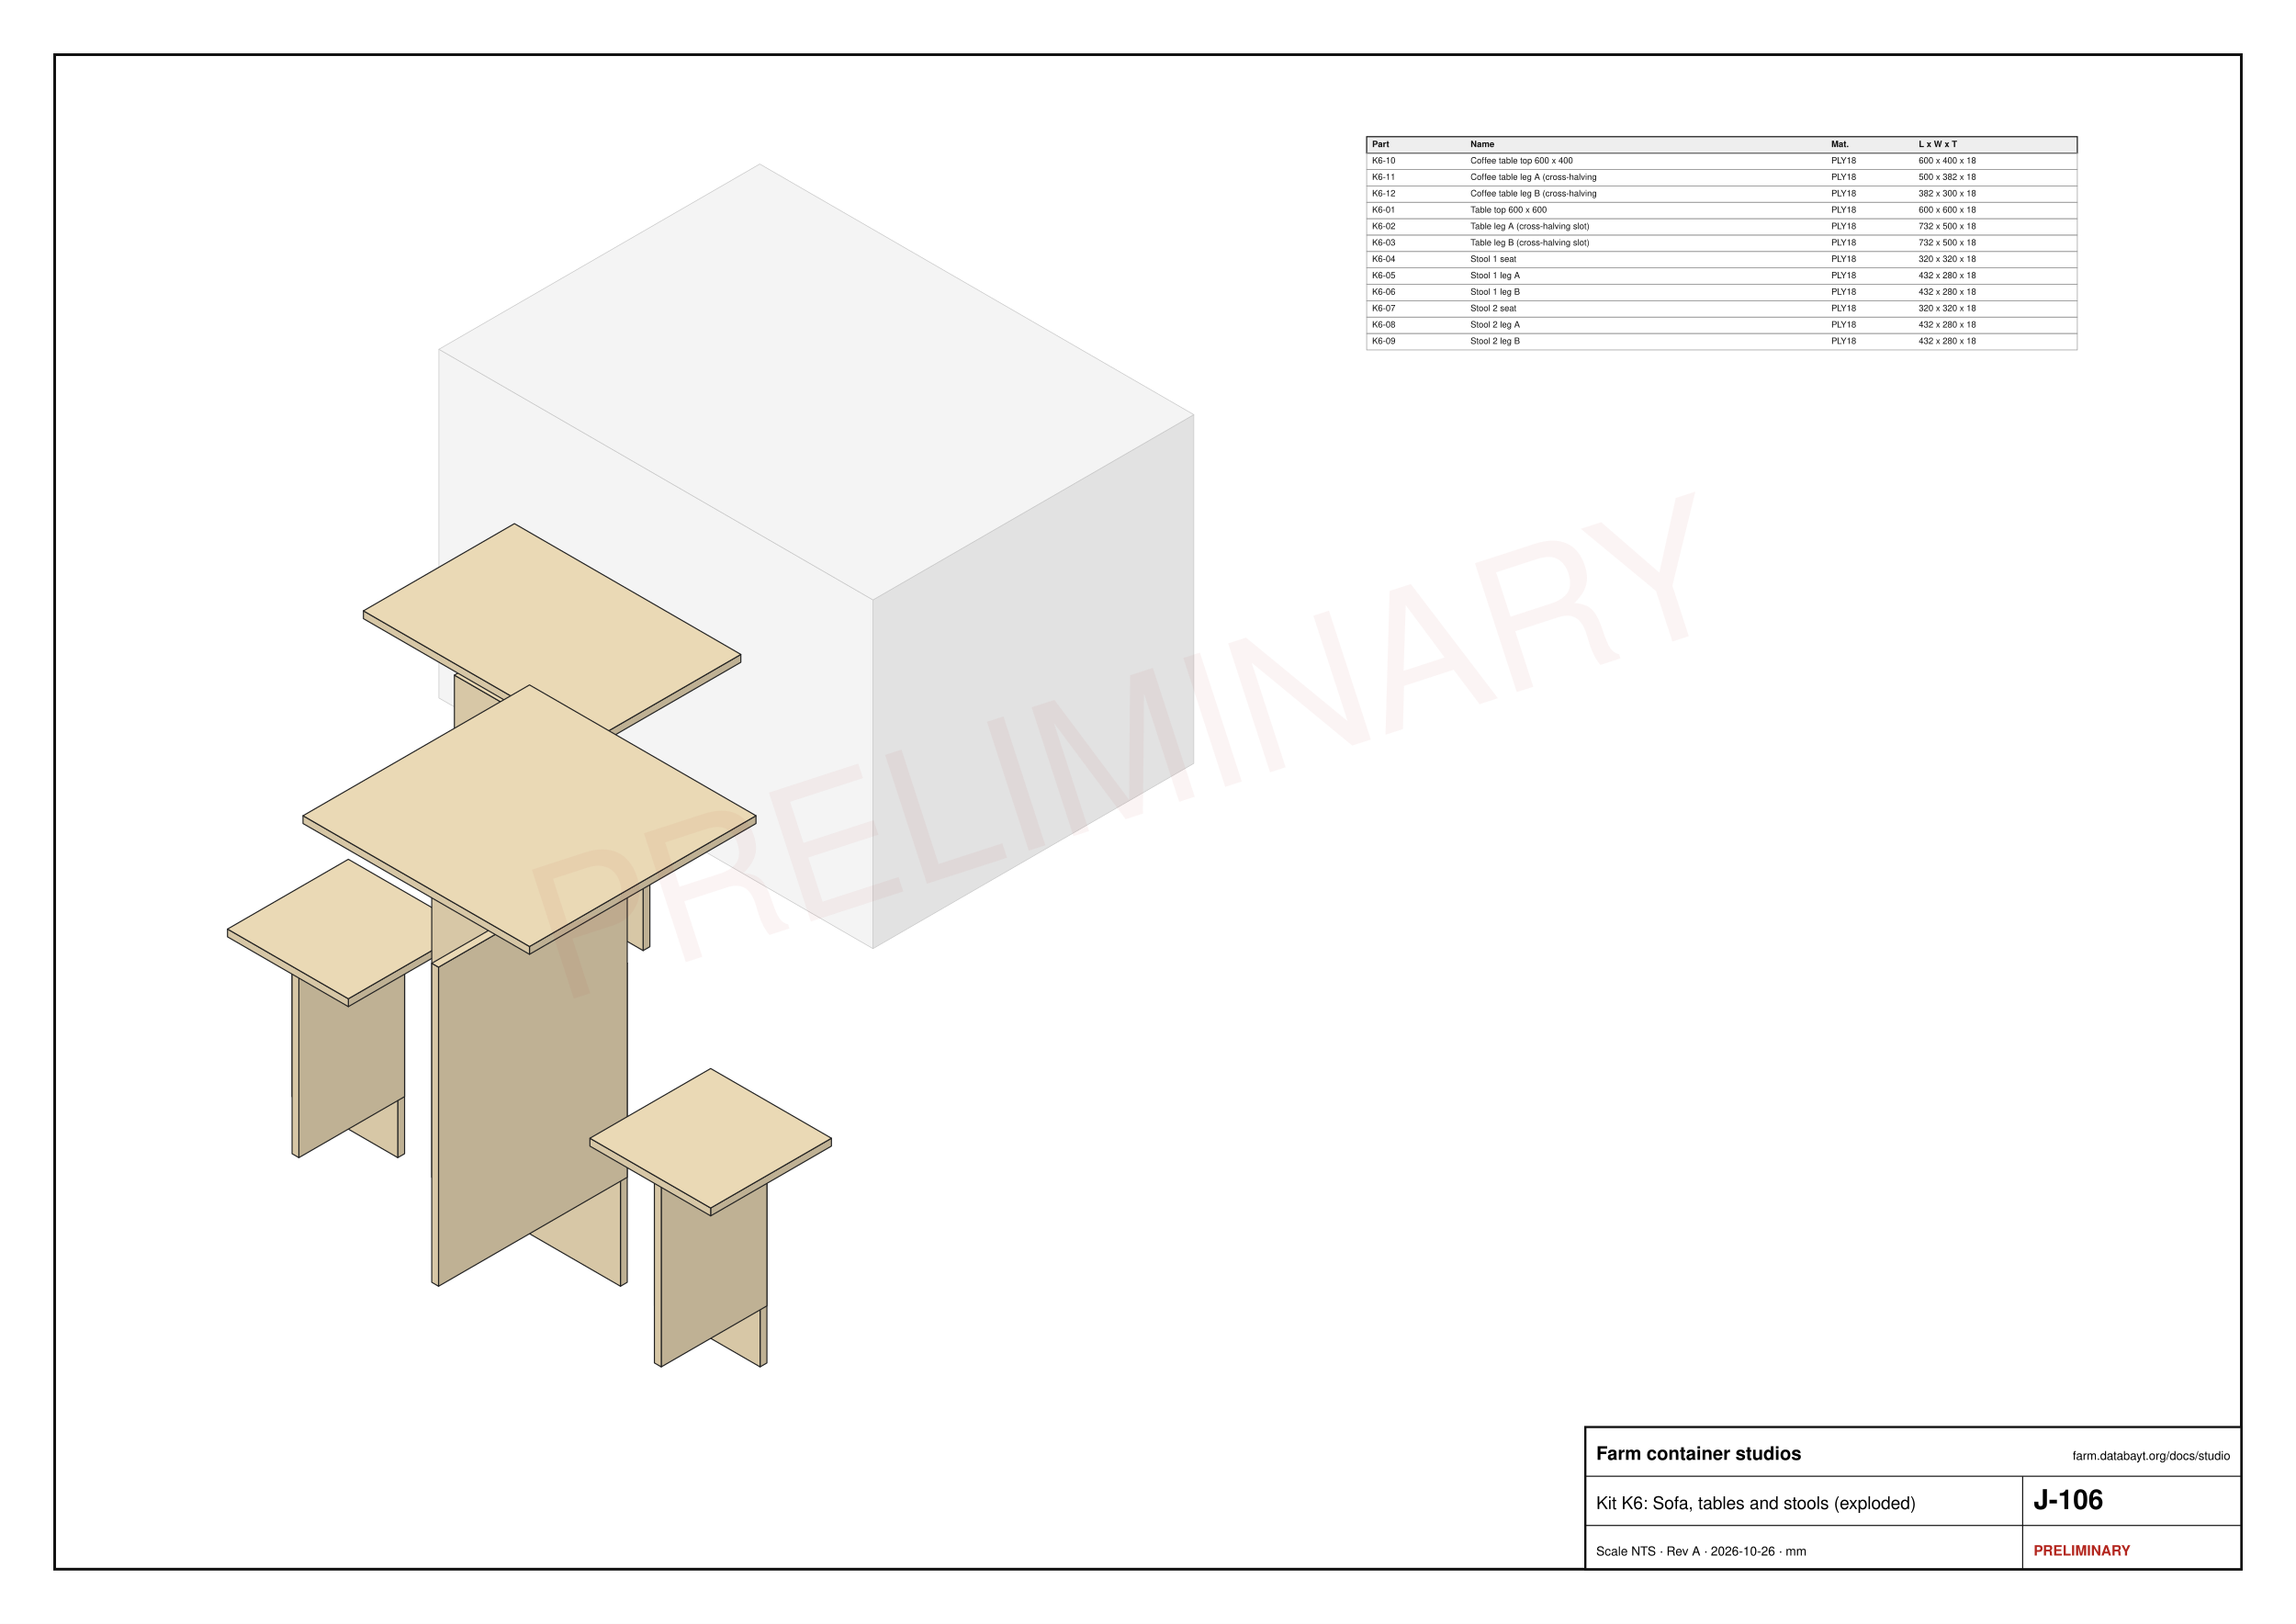
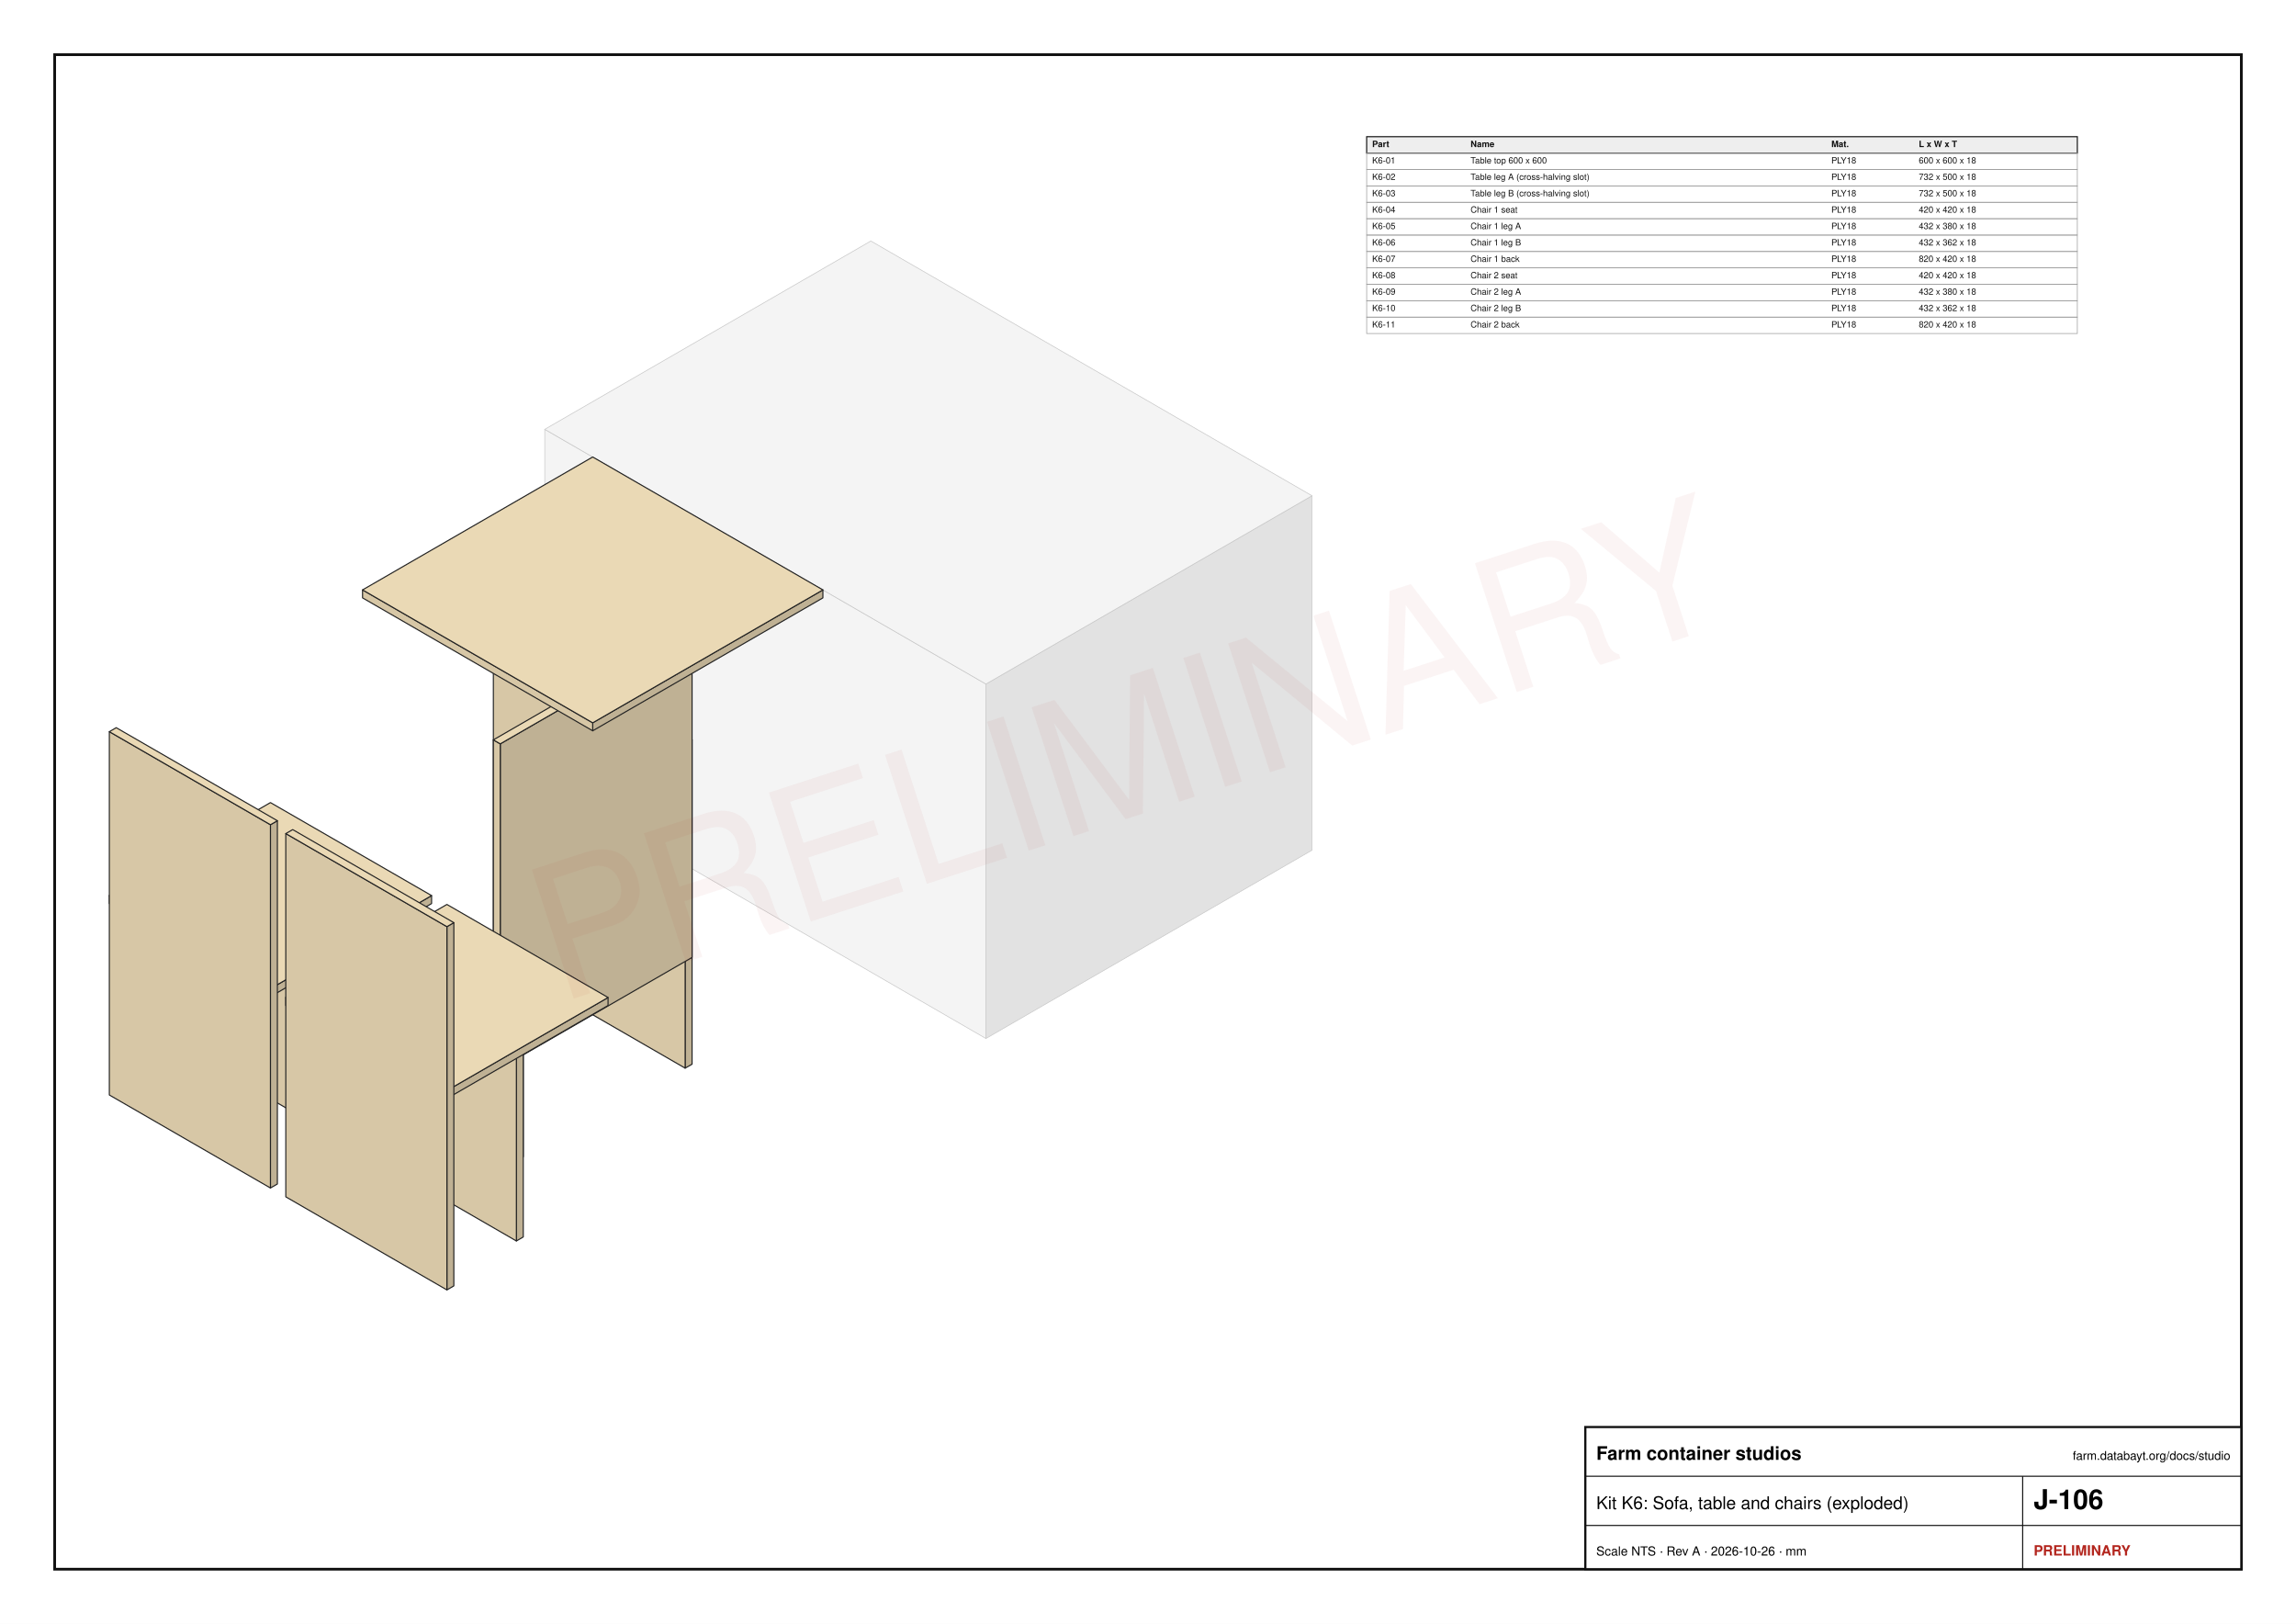
<svg xmlns="http://www.w3.org/2000/svg" width="420mm" height="297mm" viewBox="0 0 420 297" font-family="Helvetica, Arial, sans-serif">
  <rect x="0" y="0" width="420" height="297" fill="#fff" />
  <rect x="10" y="10" width="400" height="277" fill="none" stroke="#111" stroke-width="0.5" />
-   <polygon points="218.38,139.62 159.69,173.5 159.69,109.72 218.38,75.84" fill="#e2e2e2" stroke="#c8c8c8" stroke-width="0.12" stroke-linejoin="round" />
-   <polygon points="80.29,127.66 159.69,173.5 159.69,109.72 80.29,63.88" fill="#f4f4f4" stroke="#c8c8c8" stroke-width="0.12" stroke-linejoin="round" />
-   <polygon points="138.98,30 218.38,75.84 159.69,109.72 80.29,63.88" fill="#f4f4f4" stroke="#c8c8c8" stroke-width="0.12" stroke-linejoin="round" />
-   <polygon points="118.88,173.15 117.64,173.86 117.64,143.41 118.88,142.69" fill="#bfb194" stroke="#222" stroke-width="0.2" stroke-linejoin="round" />
-   <polygon points="83.12,153.93 117.64,173.86 117.64,143.41 83.12,123.48" fill="#d7c7a6" stroke="#222" stroke-width="0.2" stroke-linejoin="round" />
-   <polygon points="84.36,122.76 118.88,142.69 117.64,143.41 83.12,123.48" fill="#ead9b5" stroke="#222" stroke-width="0.2" stroke-linejoin="round" />
-   <polygon points="111.98,157.92 91.27,169.88 91.27,139.42 111.98,127.46" fill="#bfb194" stroke="#222" stroke-width="0.2" stroke-linejoin="round" />
-   <polygon points="90.02,169.16 91.27,169.88 91.27,139.42 90.02,138.7" fill="#d7c7a6" stroke="#222" stroke-width="0.2" stroke-linejoin="round" />
-   <polygon points="110.74,126.75 111.98,127.46 91.27,139.42 90.02,138.7" fill="#ead9b5" stroke="#222" stroke-width="0.2" stroke-linejoin="round" />
-   <polygon points="135.52,121.13 107.91,137.07 107.91,135.64 135.52,119.69" fill="#bfb194" stroke="#222" stroke-width="0.2" stroke-linejoin="round" />
-   <polygon points="66.48,113.15 107.91,137.07 107.91,135.64 66.48,111.72" fill="#d7c7a6" stroke="#222" stroke-width="0.2" stroke-linejoin="round" />
-   <polygon points="94.1,95.77 135.52,119.69 107.91,135.64 66.48,111.72" fill="#ead9b5" stroke="#222" stroke-width="0.2" stroke-linejoin="round" />
-   <polygon points="74.01,211.01 72.76,211.73 72.76,177.29 74.01,176.57" fill="#bfb194" stroke="#222" stroke-width="0.2" stroke-linejoin="round" />
-   <polygon points="53.43,200.57 72.76,211.73 72.76,177.29 53.43,166.13" fill="#d7c7a6" stroke="#222" stroke-width="0.2" stroke-linejoin="round" />
-   <polygon points="54.67,165.41 74.01,176.57 72.76,177.29 53.43,166.13" fill="#ead9b5" stroke="#222" stroke-width="0.2" stroke-linejoin="round" />
-   <polygon points="74.01,200.57 54.67,211.73 54.67,177.29 74.01,166.13" fill="#bfb194" stroke="#222" stroke-width="0.2" stroke-linejoin="round" />
-   <polygon points="53.43,211.01 54.67,211.73 54.67,177.29 53.43,176.57" fill="#d7c7a6" stroke="#222" stroke-width="0.2" stroke-linejoin="round" />
-   <polygon points="72.76,165.41 74.01,166.13 54.67,177.29 53.43,176.57" fill="#ead9b5" stroke="#222" stroke-width="0.2" stroke-linejoin="round" />
-   <polygon points="85.81,171.35 63.72,184.11 63.72,182.67 85.81,169.92" fill="#bfb194" stroke="#222" stroke-width="0.2" stroke-linejoin="round" />
-   <polygon points="41.62,171.35 63.72,184.11 63.72,182.67 41.62,169.92" fill="#d7c7a6" stroke="#222" stroke-width="0.2" stroke-linejoin="round" />
-   <polygon points="63.72,157.16 85.81,169.92 63.72,182.67 41.62,169.92" fill="#ead9b5" stroke="#222" stroke-width="0.2" stroke-linejoin="round" />
-   <polygon points="114.74,234.53 113.5,235.25 113.5,176.89 114.74,176.18" fill="#bfb194" stroke="#222" stroke-width="0.2" stroke-linejoin="round" />
-   <polygon points="78.98,215.32 113.5,235.25 113.5,176.89 78.98,156.96" fill="#d7c7a6" stroke="#222" stroke-width="0.2" stroke-linejoin="round" />
-   <polygon points="80.22,156.24 114.74,176.18 113.5,176.89 78.98,156.96" fill="#ead9b5" stroke="#222" stroke-width="0.2" stroke-linejoin="round" />
-   <polygon points="114.74,215.32 80.22,235.25 80.22,176.89 114.74,156.96" fill="#bfb194" stroke="#222" stroke-width="0.2" stroke-linejoin="round" />
-   <polygon points="78.98,234.53 80.22,235.25 80.22,176.89 78.98,176.18" fill="#d7c7a6" stroke="#222" stroke-width="0.2" stroke-linejoin="round" />
-   <polygon points="113.5,156.24 114.74,156.96 80.22,176.89 78.98,176.18" fill="#ead9b5" stroke="#222" stroke-width="0.2" stroke-linejoin="round" />
-   <polygon points="140.29,249.28 139.04,250 139.04,215.56 140.29,214.84" fill="#bfb194" stroke="#222" stroke-width="0.2" stroke-linejoin="round" />
-   <polygon points="119.71,238.84 139.04,250 139.04,215.56 119.71,204.4" fill="#d7c7a6" stroke="#222" stroke-width="0.2" stroke-linejoin="round" />
-   <polygon points="120.96,203.68 140.29,214.84 139.04,215.56 119.71,204.4" fill="#ead9b5" stroke="#222" stroke-width="0.2" stroke-linejoin="round" />
-   <polygon points="140.29,238.84 120.96,250 120.96,215.56 140.29,204.4" fill="#bfb194" stroke="#222" stroke-width="0.2" stroke-linejoin="round" />
-   <polygon points="119.71,249.28 120.96,250 120.96,215.56 119.71,214.84" fill="#d7c7a6" stroke="#222" stroke-width="0.2" stroke-linejoin="round" />
-   <polygon points="139.04,203.68 140.29,204.4 120.96,215.56 119.71,214.84" fill="#ead9b5" stroke="#222" stroke-width="0.2" stroke-linejoin="round" />
-   <polygon points="152.09,209.62 130,222.38 130,220.94 152.09,208.18" fill="#bfb194" stroke="#222" stroke-width="0.2" stroke-linejoin="round" />
-   <polygon points="107.91,209.62 130,222.38 130,220.94 107.91,208.18" fill="#d7c7a6" stroke="#222" stroke-width="0.2" stroke-linejoin="round" />
-   <polygon points="130,195.43 152.09,208.18 130,220.94 107.91,208.18" fill="#ead9b5" stroke="#222" stroke-width="0.2" stroke-linejoin="round" />
-   <polygon points="138.29,150.62 96.86,174.54 96.86,173.11 138.29,149.19" fill="#bfb194" stroke="#222" stroke-width="0.2" stroke-linejoin="round" />
-   <polygon points="55.43,150.62 96.86,174.54 96.86,173.11 55.43,149.19" fill="#d7c7a6" stroke="#222" stroke-width="0.2" stroke-linejoin="round" />
-   <polygon points="96.86,125.27 138.29,149.19 96.86,173.11 55.43,149.19" fill="#ead9b5" stroke="#222" stroke-width="0.2" stroke-linejoin="round" />
+   <polygon points="240,155.5 180.35,189.94 180.35,125.11 240,90.67" fill="#e2e2e2" stroke="#c8c8c8" stroke-width="0.12" stroke-linejoin="round" />
+   <polygon points="99.65,143.34 180.35,189.94 180.35,125.11 99.65,78.52" fill="#f4f4f4" stroke="#c8c8c8" stroke-width="0.12" stroke-linejoin="round" />
+   <polygon points="159.3,44.08 240,90.67 180.35,125.11 99.65,78.52" fill="#f4f4f4" stroke="#c8c8c8" stroke-width="0.12" stroke-linejoin="round" />
+   <polygon points="126.6,194.64 125.33,195.36 125.33,136.05 126.6,135.32" fill="#bfb194" stroke="#222" stroke-width="0.2" stroke-linejoin="round" />
+   <polygon points="90.25,175.11 125.33,195.36 125.33,136.05 90.25,115.79" fill="#d7c7a6" stroke="#222" stroke-width="0.2" stroke-linejoin="round" />
+   <polygon points="91.51,115.06 126.6,135.32 125.33,136.05 90.25,115.79" fill="#ead9b5" stroke="#222" stroke-width="0.2" stroke-linejoin="round" />
+   <polygon points="126.6,175.11 91.51,195.36 91.51,136.05 126.6,115.79" fill="#bfb194" stroke="#222" stroke-width="0.2" stroke-linejoin="round" />
+   <polygon points="90.25,194.64 91.51,195.36 91.51,136.05 90.25,135.32" fill="#d7c7a6" stroke="#222" stroke-width="0.2" stroke-linejoin="round" />
+   <polygon points="125.33,115.06 126.6,115.79 91.51,136.05 90.25,135.32" fill="#ead9b5" stroke="#222" stroke-width="0.2" stroke-linejoin="round" />
+   <polygon points="63.44,192.93 38.04,207.6 38.04,172.59 63.44,157.93" fill="#bfb194" stroke="#222" stroke-width="0.2" stroke-linejoin="round" />
+   <polygon points="36.77,206.87 38.04,207.6 38.04,172.59 36.77,171.87" fill="#d7c7a6" stroke="#222" stroke-width="0.2" stroke-linejoin="round" />
+   <polygon points="62.18,157.2 63.44,157.93 38.04,172.59 36.77,171.87" fill="#ead9b5" stroke="#222" stroke-width="0.2" stroke-linejoin="round" />
+   <polygon points="63.44,207.6 62.18,208.33 62.18,173.32 63.44,172.59" fill="#bfb194" stroke="#222" stroke-width="0.2" stroke-linejoin="round" />
+   <polygon points="35.51,192.93 62.18,208.33 62.18,173.32 35.51,157.93" fill="#d7c7a6" stroke="#222" stroke-width="0.2" stroke-linejoin="round" />
+   <polygon points="36.77,157.2 63.44,172.59 62.18,173.32 35.51,157.93" fill="#ead9b5" stroke="#222" stroke-width="0.2" stroke-linejoin="round" />
+   <polygon points="78.95,165.26 49.47,182.28 49.47,180.82 78.95,163.8" fill="#bfb194" stroke="#222" stroke-width="0.2" stroke-linejoin="round" />
+   <polygon points="20,165.26 49.47,182.28 49.47,180.82 20,163.8" fill="#d7c7a6" stroke="#222" stroke-width="0.2" stroke-linejoin="round" />
+   <polygon points="49.47,146.79 78.95,163.8 49.47,180.82 20,163.8" fill="#ead9b5" stroke="#222" stroke-width="0.2" stroke-linejoin="round" />
+   <polygon points="150.53,109.35 108.42,133.66 108.42,132.2 150.53,107.89" fill="#bfb194" stroke="#222" stroke-width="0.2" stroke-linejoin="round" />
+   <polygon points="66.32,109.35 108.42,133.66 108.42,132.2 66.32,107.89" fill="#d7c7a6" stroke="#222" stroke-width="0.2" stroke-linejoin="round" />
+   <polygon points="108.42,83.58 150.53,107.89 108.42,132.2 66.32,107.89" fill="#ead9b5" stroke="#222" stroke-width="0.2" stroke-linejoin="round" />
+   <polygon points="50.74,216.55 49.47,217.28 49.47,150.84 50.74,150.11" fill="#bfb194" stroke="#222" stroke-width="0.2" stroke-linejoin="round" />
+   <polygon points="20,200.27 49.47,217.28 49.47,150.84 20,133.82" fill="#d7c7a6" stroke="#222" stroke-width="0.2" stroke-linejoin="round" />
+   <polygon points="21.26,133.09 50.74,150.11 49.47,150.84 20,133.82" fill="#ead9b5" stroke="#222" stroke-width="0.2" stroke-linejoin="round" />
+   <polygon points="95.72,211.57 70.32,226.24 70.32,191.23 95.72,176.57" fill="#bfb194" stroke="#222" stroke-width="0.2" stroke-linejoin="round" />
+   <polygon points="69.05,225.51 70.32,226.24 70.32,191.23 69.05,190.5" fill="#d7c7a6" stroke="#222" stroke-width="0.2" stroke-linejoin="round" />
+   <polygon points="94.46,175.84 95.72,176.57 70.32,191.23 69.05,190.5" fill="#ead9b5" stroke="#222" stroke-width="0.2" stroke-linejoin="round" />
+   <polygon points="95.72,226.24 94.46,226.97 94.46,191.96 95.72,191.23" fill="#bfb194" stroke="#222" stroke-width="0.2" stroke-linejoin="round" />
+   <polygon points="67.79,211.57 94.46,226.97 94.46,191.96 67.79,176.57" fill="#d7c7a6" stroke="#222" stroke-width="0.2" stroke-linejoin="round" />
+   <polygon points="69.05,175.84 95.72,191.23 94.46,191.96 67.79,176.57" fill="#ead9b5" stroke="#222" stroke-width="0.2" stroke-linejoin="round" />
+   <polygon points="111.23,183.9 81.75,200.92 81.75,199.46 111.23,182.44" fill="#bfb194" stroke="#222" stroke-width="0.2" stroke-linejoin="round" />
+   <polygon points="52.28,183.9 81.75,200.92 81.75,199.46 52.28,182.44" fill="#d7c7a6" stroke="#222" stroke-width="0.2" stroke-linejoin="round" />
+   <polygon points="81.75,165.42 111.23,182.44 81.75,199.46 52.28,182.44" fill="#ead9b5" stroke="#222" stroke-width="0.2" stroke-linejoin="round" />
+   <polygon points="83.02,235.19 81.75,235.92 81.75,169.48 83.02,168.75" fill="#bfb194" stroke="#222" stroke-width="0.2" stroke-linejoin="round" />
+   <polygon points="52.28,218.9 81.75,235.92 81.75,169.48 52.28,152.46" fill="#d7c7a6" stroke="#222" stroke-width="0.2" stroke-linejoin="round" />
+   <polygon points="53.54,151.73 83.02,168.75 81.75,169.48 52.28,152.46" fill="#ead9b5" stroke="#222" stroke-width="0.2" stroke-linejoin="round" />
  <rect x="250" y="25" width="130" height="3" fill="#eee" stroke="#111" stroke-width="0.2" />
  <text x="251" y="26.9" font-size="1.6" text-anchor="start" font-weight="bold" fill="#111">Part</text>
  <text x="269" y="26.9" font-size="1.6" text-anchor="start" font-weight="bold" fill="#111">Name</text>
  <text x="335" y="26.9" font-size="1.6" text-anchor="start" font-weight="bold" fill="#111">Mat.</text>
  <text x="351" y="26.9" font-size="1.6" text-anchor="start" font-weight="bold" fill="#111">L x W x T</text>
  <rect x="250" y="28" width="130" height="3" fill="none" stroke="#999" stroke-width="0.12" />
-   <text x="251" y="29.9" font-size="1.6" text-anchor="start" font-weight="normal" fill="#111">K6-10</text>
-   <text x="269" y="29.9" font-size="1.6" text-anchor="start" font-weight="normal" fill="#111">Coffee table top 600 x 400</text>
+   <text x="251" y="29.9" font-size="1.6" text-anchor="start" font-weight="normal" fill="#111">K6-01</text>
+   <text x="269" y="29.9" font-size="1.6" text-anchor="start" font-weight="normal" fill="#111">Table top 600 x 600</text>
  <text x="335" y="29.9" font-size="1.6" text-anchor="start" font-weight="normal" fill="#111">PLY18</text>
-   <text x="351" y="29.9" font-size="1.6" text-anchor="start" font-weight="normal" fill="#111">600 x 400 x 18</text>
+   <text x="351" y="29.9" font-size="1.6" text-anchor="start" font-weight="normal" fill="#111">600 x 600 x 18</text>
  <rect x="250" y="31" width="130" height="3" fill="none" stroke="#999" stroke-width="0.12" />
-   <text x="251" y="32.9" font-size="1.6" text-anchor="start" font-weight="normal" fill="#111">K6-11</text>
-   <text x="269" y="32.9" font-size="1.6" text-anchor="start" font-weight="normal" fill="#111">Coffee table leg A (cross-halving </text>
+   <text x="251" y="32.9" font-size="1.6" text-anchor="start" font-weight="normal" fill="#111">K6-02</text>
+   <text x="269" y="32.9" font-size="1.6" text-anchor="start" font-weight="normal" fill="#111">Table leg A (cross-halving slot)</text>
  <text x="335" y="32.9" font-size="1.6" text-anchor="start" font-weight="normal" fill="#111">PLY18</text>
-   <text x="351" y="32.9" font-size="1.6" text-anchor="start" font-weight="normal" fill="#111">500 x 382 x 18</text>
+   <text x="351" y="32.9" font-size="1.6" text-anchor="start" font-weight="normal" fill="#111">732 x 500 x 18</text>
  <rect x="250" y="34" width="130" height="3" fill="none" stroke="#999" stroke-width="0.12" />
-   <text x="251" y="35.9" font-size="1.6" text-anchor="start" font-weight="normal" fill="#111">K6-12</text>
-   <text x="269" y="35.9" font-size="1.6" text-anchor="start" font-weight="normal" fill="#111">Coffee table leg B (cross-halving </text>
+   <text x="251" y="35.9" font-size="1.6" text-anchor="start" font-weight="normal" fill="#111">K6-03</text>
+   <text x="269" y="35.9" font-size="1.6" text-anchor="start" font-weight="normal" fill="#111">Table leg B (cross-halving slot)</text>
  <text x="335" y="35.9" font-size="1.6" text-anchor="start" font-weight="normal" fill="#111">PLY18</text>
-   <text x="351" y="35.9" font-size="1.6" text-anchor="start" font-weight="normal" fill="#111">382 x 300 x 18</text>
+   <text x="351" y="35.9" font-size="1.6" text-anchor="start" font-weight="normal" fill="#111">732 x 500 x 18</text>
  <rect x="250" y="37" width="130" height="3" fill="none" stroke="#999" stroke-width="0.12" />
-   <text x="251" y="38.9" font-size="1.6" text-anchor="start" font-weight="normal" fill="#111">K6-01</text>
-   <text x="269" y="38.9" font-size="1.6" text-anchor="start" font-weight="normal" fill="#111">Table top 600 x 600</text>
+   <text x="251" y="38.9" font-size="1.6" text-anchor="start" font-weight="normal" fill="#111">K6-04</text>
+   <text x="269" y="38.9" font-size="1.6" text-anchor="start" font-weight="normal" fill="#111">Chair 1 seat</text>
  <text x="335" y="38.9" font-size="1.6" text-anchor="start" font-weight="normal" fill="#111">PLY18</text>
-   <text x="351" y="38.9" font-size="1.6" text-anchor="start" font-weight="normal" fill="#111">600 x 600 x 18</text>
+   <text x="351" y="38.9" font-size="1.6" text-anchor="start" font-weight="normal" fill="#111">420 x 420 x 18</text>
  <rect x="250" y="40" width="130" height="3" fill="none" stroke="#999" stroke-width="0.12" />
-   <text x="251" y="41.9" font-size="1.6" text-anchor="start" font-weight="normal" fill="#111">K6-02</text>
-   <text x="269" y="41.9" font-size="1.6" text-anchor="start" font-weight="normal" fill="#111">Table leg A (cross-halving slot)</text>
+   <text x="251" y="41.9" font-size="1.6" text-anchor="start" font-weight="normal" fill="#111">K6-05</text>
+   <text x="269" y="41.9" font-size="1.6" text-anchor="start" font-weight="normal" fill="#111">Chair 1 leg A</text>
  <text x="335" y="41.9" font-size="1.6" text-anchor="start" font-weight="normal" fill="#111">PLY18</text>
-   <text x="351" y="41.9" font-size="1.6" text-anchor="start" font-weight="normal" fill="#111">732 x 500 x 18</text>
+   <text x="351" y="41.9" font-size="1.6" text-anchor="start" font-weight="normal" fill="#111">432 x 380 x 18</text>
  <rect x="250" y="43" width="130" height="3" fill="none" stroke="#999" stroke-width="0.12" />
-   <text x="251" y="44.9" font-size="1.6" text-anchor="start" font-weight="normal" fill="#111">K6-03</text>
-   <text x="269" y="44.9" font-size="1.6" text-anchor="start" font-weight="normal" fill="#111">Table leg B (cross-halving slot)</text>
+   <text x="251" y="44.9" font-size="1.6" text-anchor="start" font-weight="normal" fill="#111">K6-06</text>
+   <text x="269" y="44.9" font-size="1.6" text-anchor="start" font-weight="normal" fill="#111">Chair 1 leg B</text>
  <text x="335" y="44.9" font-size="1.6" text-anchor="start" font-weight="normal" fill="#111">PLY18</text>
-   <text x="351" y="44.9" font-size="1.6" text-anchor="start" font-weight="normal" fill="#111">732 x 500 x 18</text>
+   <text x="351" y="44.9" font-size="1.6" text-anchor="start" font-weight="normal" fill="#111">432 x 362 x 18</text>
  <rect x="250" y="46" width="130" height="3" fill="none" stroke="#999" stroke-width="0.12" />
-   <text x="251" y="47.9" font-size="1.6" text-anchor="start" font-weight="normal" fill="#111">K6-04</text>
-   <text x="269" y="47.9" font-size="1.6" text-anchor="start" font-weight="normal" fill="#111">Stool 1 seat</text>
+   <text x="251" y="47.9" font-size="1.6" text-anchor="start" font-weight="normal" fill="#111">K6-07</text>
+   <text x="269" y="47.9" font-size="1.6" text-anchor="start" font-weight="normal" fill="#111">Chair 1 back</text>
  <text x="335" y="47.9" font-size="1.6" text-anchor="start" font-weight="normal" fill="#111">PLY18</text>
-   <text x="351" y="47.9" font-size="1.6" text-anchor="start" font-weight="normal" fill="#111">320 x 320 x 18</text>
+   <text x="351" y="47.9" font-size="1.6" text-anchor="start" font-weight="normal" fill="#111">820 x 420 x 18</text>
  <rect x="250" y="49" width="130" height="3" fill="none" stroke="#999" stroke-width="0.12" />
-   <text x="251" y="50.9" font-size="1.6" text-anchor="start" font-weight="normal" fill="#111">K6-05</text>
-   <text x="269" y="50.9" font-size="1.6" text-anchor="start" font-weight="normal" fill="#111">Stool 1 leg A</text>
+   <text x="251" y="50.9" font-size="1.6" text-anchor="start" font-weight="normal" fill="#111">K6-08</text>
+   <text x="269" y="50.9" font-size="1.6" text-anchor="start" font-weight="normal" fill="#111">Chair 2 seat</text>
  <text x="335" y="50.9" font-size="1.6" text-anchor="start" font-weight="normal" fill="#111">PLY18</text>
-   <text x="351" y="50.9" font-size="1.6" text-anchor="start" font-weight="normal" fill="#111">432 x 280 x 18</text>
+   <text x="351" y="50.9" font-size="1.6" text-anchor="start" font-weight="normal" fill="#111">420 x 420 x 18</text>
  <rect x="250" y="52" width="130" height="3" fill="none" stroke="#999" stroke-width="0.12" />
-   <text x="251" y="53.9" font-size="1.6" text-anchor="start" font-weight="normal" fill="#111">K6-06</text>
-   <text x="269" y="53.9" font-size="1.6" text-anchor="start" font-weight="normal" fill="#111">Stool 1 leg B</text>
+   <text x="251" y="53.9" font-size="1.6" text-anchor="start" font-weight="normal" fill="#111">K6-09</text>
+   <text x="269" y="53.9" font-size="1.6" text-anchor="start" font-weight="normal" fill="#111">Chair 2 leg A</text>
  <text x="335" y="53.9" font-size="1.6" text-anchor="start" font-weight="normal" fill="#111">PLY18</text>
-   <text x="351" y="53.9" font-size="1.6" text-anchor="start" font-weight="normal" fill="#111">432 x 280 x 18</text>
+   <text x="351" y="53.9" font-size="1.6" text-anchor="start" font-weight="normal" fill="#111">432 x 380 x 18</text>
  <rect x="250" y="55" width="130" height="3" fill="none" stroke="#999" stroke-width="0.12" />
-   <text x="251" y="56.9" font-size="1.6" text-anchor="start" font-weight="normal" fill="#111">K6-07</text>
-   <text x="269" y="56.9" font-size="1.6" text-anchor="start" font-weight="normal" fill="#111">Stool 2 seat</text>
+   <text x="251" y="56.9" font-size="1.6" text-anchor="start" font-weight="normal" fill="#111">K6-10</text>
+   <text x="269" y="56.9" font-size="1.6" text-anchor="start" font-weight="normal" fill="#111">Chair 2 leg B</text>
  <text x="335" y="56.9" font-size="1.6" text-anchor="start" font-weight="normal" fill="#111">PLY18</text>
-   <text x="351" y="56.9" font-size="1.6" text-anchor="start" font-weight="normal" fill="#111">320 x 320 x 18</text>
+   <text x="351" y="56.9" font-size="1.6" text-anchor="start" font-weight="normal" fill="#111">432 x 362 x 18</text>
  <rect x="250" y="58" width="130" height="3" fill="none" stroke="#999" stroke-width="0.12" />
-   <text x="251" y="59.9" font-size="1.6" text-anchor="start" font-weight="normal" fill="#111">K6-08</text>
-   <text x="269" y="59.9" font-size="1.6" text-anchor="start" font-weight="normal" fill="#111">Stool 2 leg A</text>
+   <text x="251" y="59.9" font-size="1.6" text-anchor="start" font-weight="normal" fill="#111">K6-11</text>
+   <text x="269" y="59.9" font-size="1.6" text-anchor="start" font-weight="normal" fill="#111">Chair 2 back</text>
  <text x="335" y="59.9" font-size="1.6" text-anchor="start" font-weight="normal" fill="#111">PLY18</text>
-   <text x="351" y="59.9" font-size="1.6" text-anchor="start" font-weight="normal" fill="#111">432 x 280 x 18</text>
-   <rect x="250" y="61" width="130" height="3" fill="none" stroke="#999" stroke-width="0.12" />
-   <text x="251" y="62.9" font-size="1.6" text-anchor="start" font-weight="normal" fill="#111">K6-09</text>
-   <text x="269" y="62.9" font-size="1.6" text-anchor="start" font-weight="normal" fill="#111">Stool 2 leg B</text>
-   <text x="335" y="62.9" font-size="1.6" text-anchor="start" font-weight="normal" fill="#111">PLY18</text>
-   <text x="351" y="62.9" font-size="1.6" text-anchor="start" font-weight="normal" fill="#111">432 x 280 x 18</text>
+   <text x="351" y="59.9" font-size="1.6" text-anchor="start" font-weight="normal" fill="#111">820 x 420 x 18</text>
  <rect x="290" y="261" width="120" height="26" fill="#fff" stroke="#111" stroke-width="0.4" />
  <line x1="290" y1="270" x2="410" y2="270" stroke="#111" stroke-width="0.2" />
  <line x1="290" y1="279" x2="410" y2="279" stroke="#111" stroke-width="0.2" />
  <line x1="370" y1="270" x2="370" y2="287" stroke="#111" stroke-width="0.2" />
  <text x="292" y="267" font-size="3.4" font-weight="bold">Farm container studios</text>
  <text x="408" y="267" font-size="2.2" text-anchor="end">farm.databayt.org/docs/studio</text>
-   <text x="292" y="276" font-size="3.2">Kit K6: Sofa, tables and stools (exploded)</text>
+   <text x="292" y="276" font-size="3.2">Kit K6: Sofa, table and chairs (exploded)</text>
  <text x="372" y="276" font-size="5" font-weight="bold">J-106</text>
  <text x="292" y="284.5" font-size="2.3">Scale NTS · Rev A · 2026-10-26 · mm</text>
  <text x="372" y="284.5" font-size="2.6" font-weight="bold" fill="#b3261e">PRELIMINARY</text>
  <text x="210.0" y="148.5" font-size="34" fill="#b3261e" fill-opacity="0.05" text-anchor="middle" transform="rotate(-18 210.0 148.5)">PRELIMINARY</text>
</svg>
